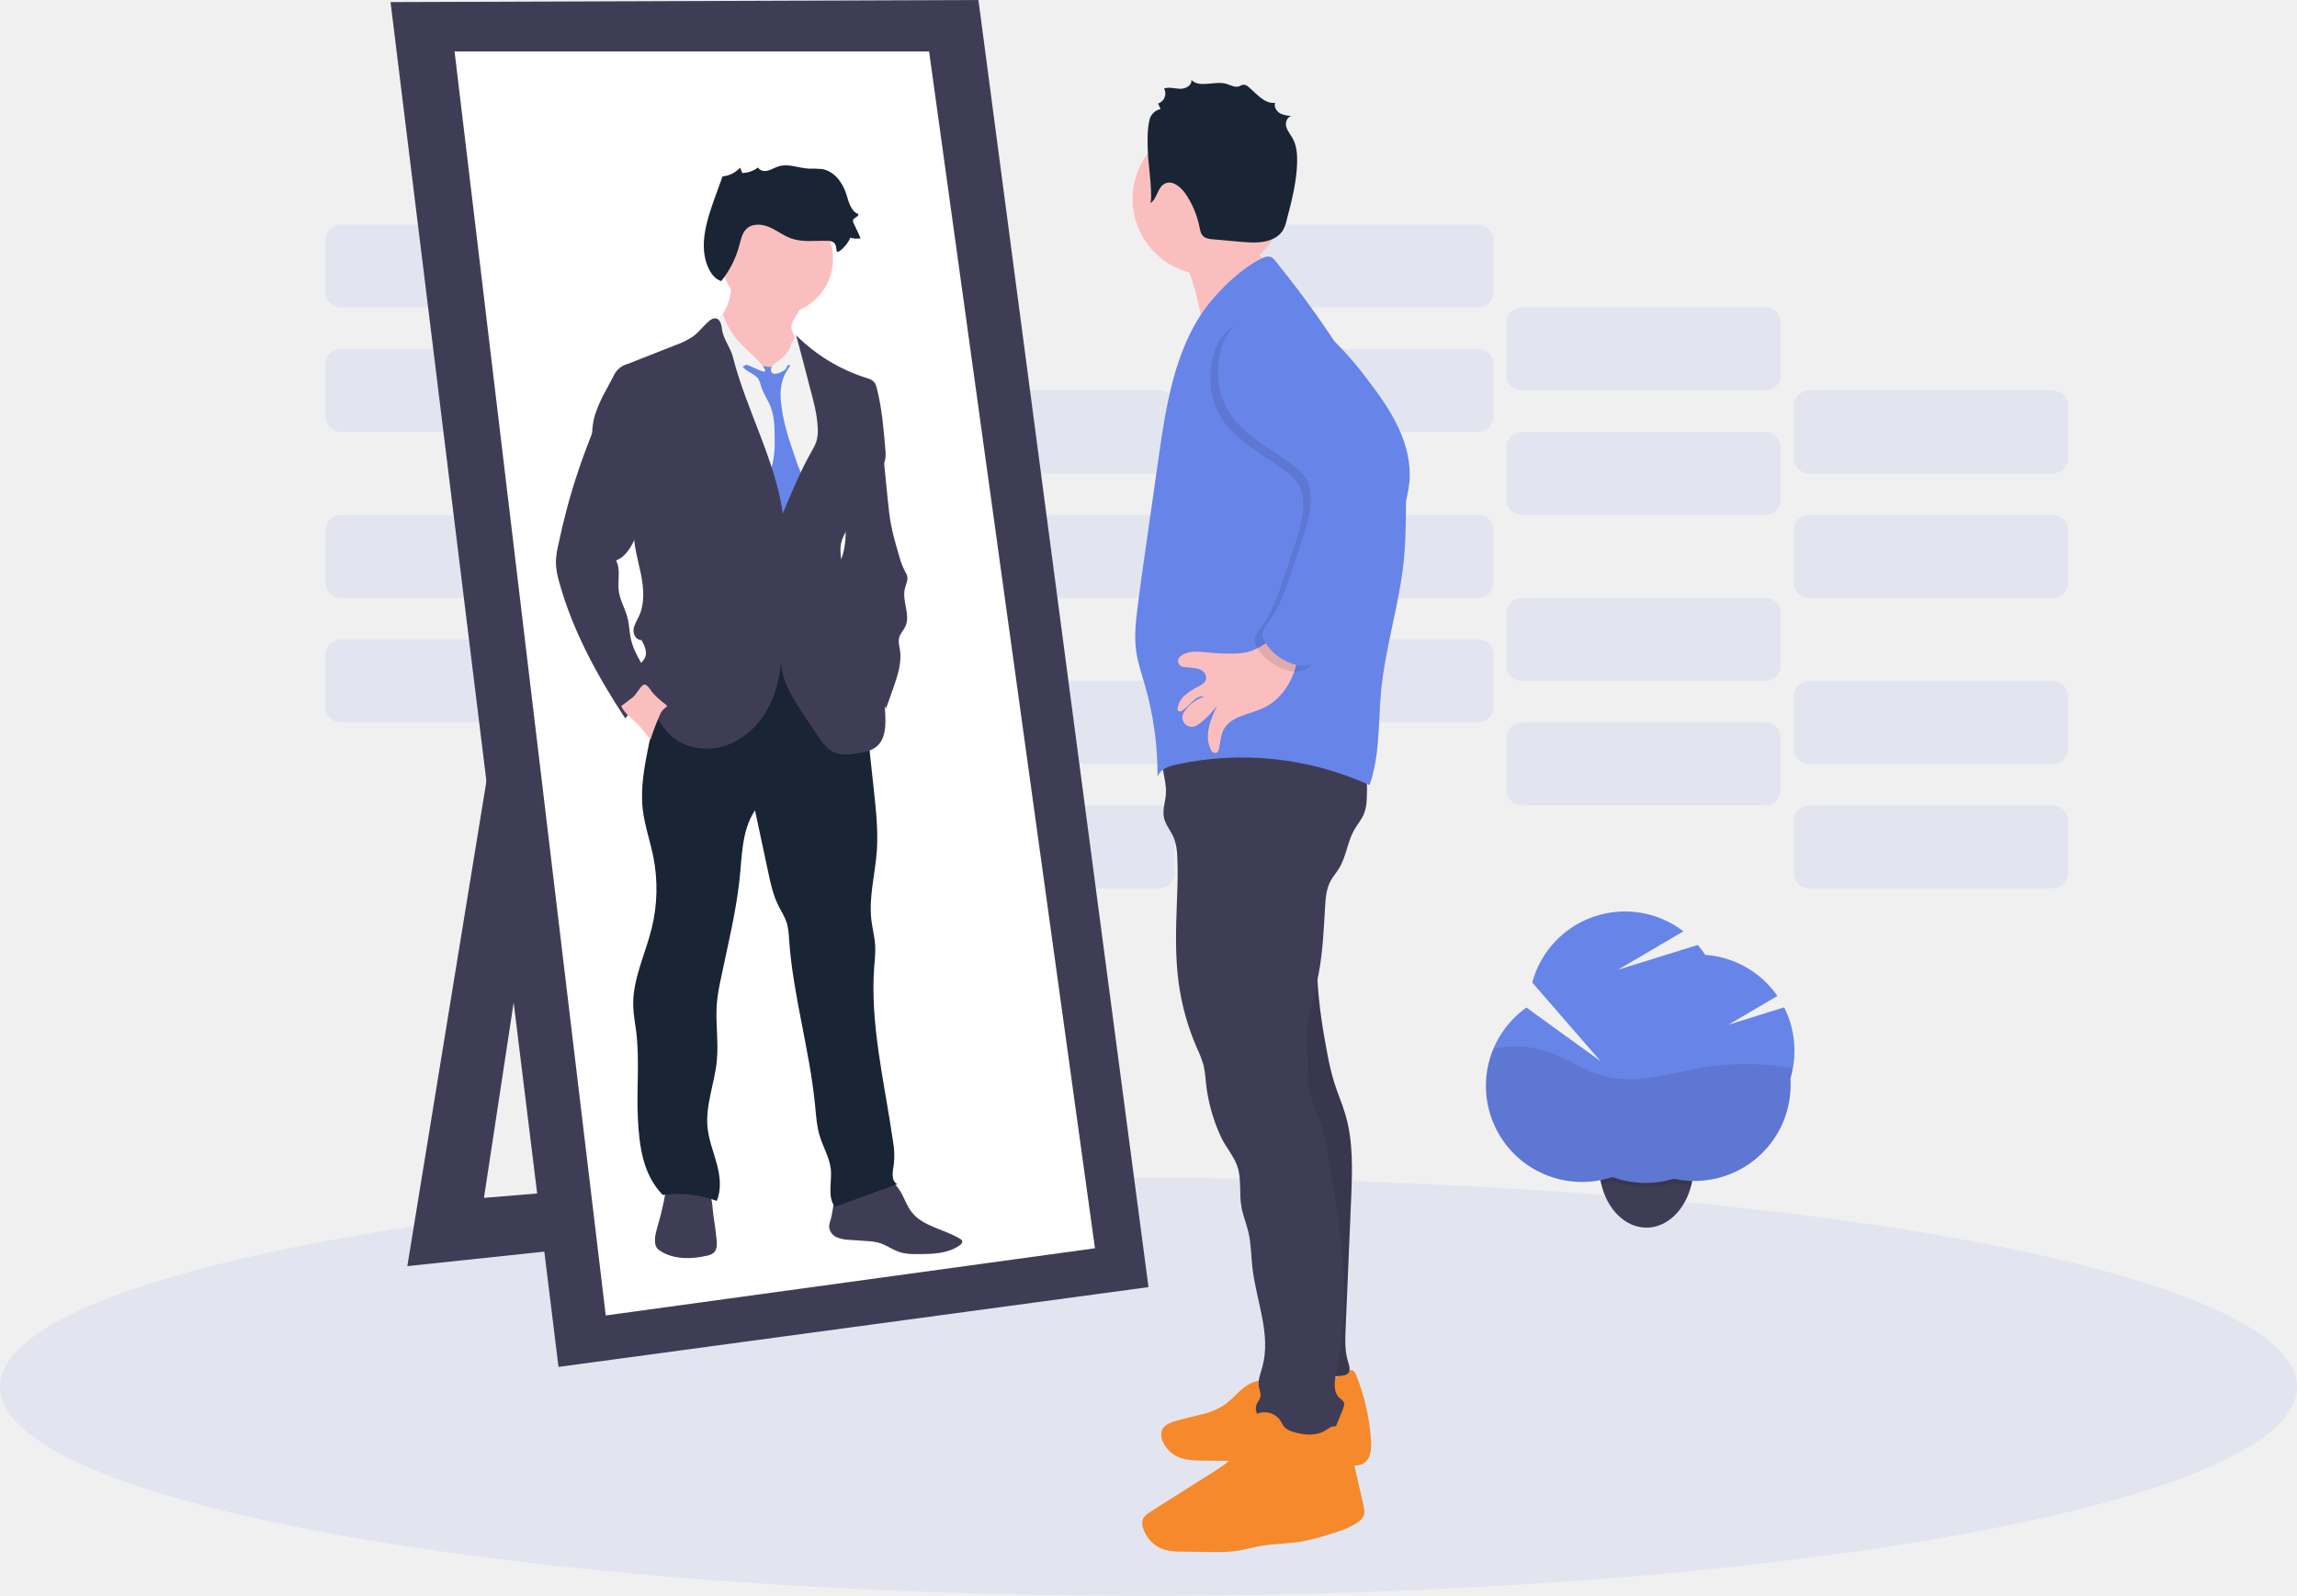
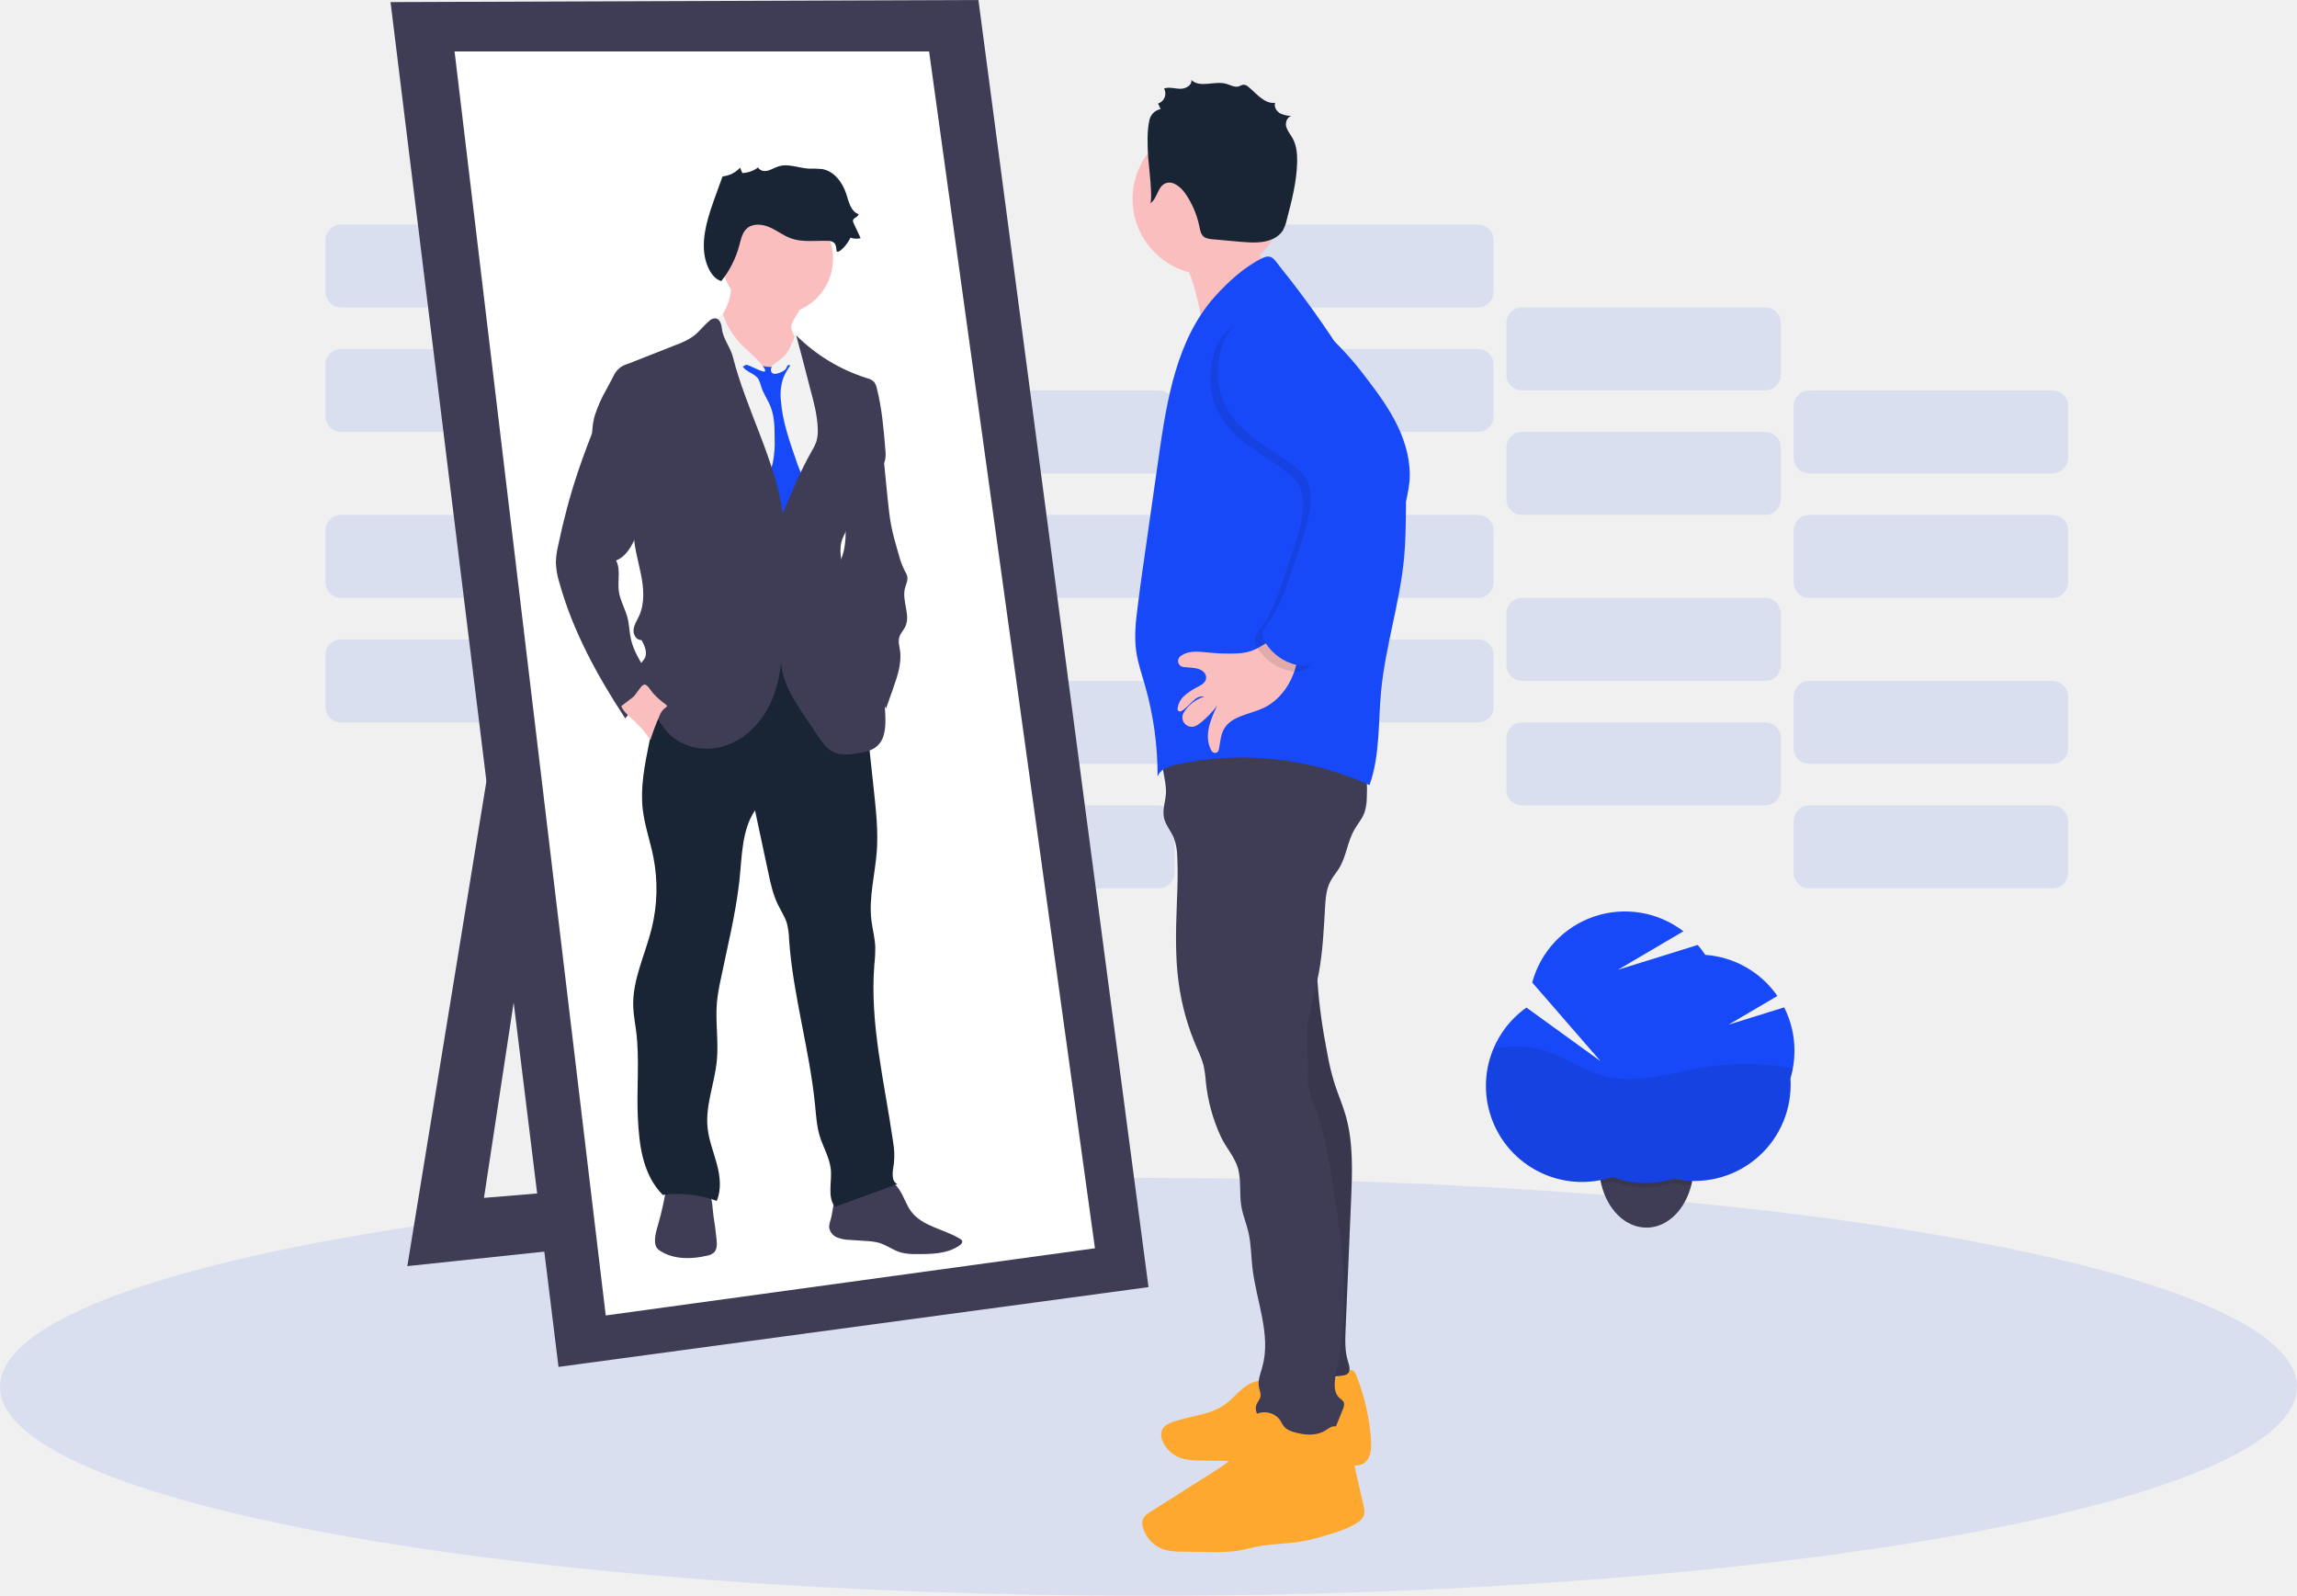
<svg xmlns="http://www.w3.org/2000/svg" id="bf56719a-dd30-4b09-833f-7c41eeee086b" width="1094" height="760" data-name="Layer 1" viewBox="0 0 1094 760">
-   <rect width="130.73" height="39.52" x="155" y="304.52" fill="#6784e9" opacity=".1" rx="7.43" />
-   <rect width="130.73" height="39.52" x="291.81" y="344.05" fill="#6784e9" opacity=".1" rx="7.43" />
-   <rect width="130.73" height="39.52" x="428.63" y="383.57" fill="#6784e9" opacity=".1" rx="7.43" />
-   <rect width="130.73" height="39.52" x="155" y="245.24" fill="#6784e9" opacity=".1" rx="7.43" />
-   <rect width="130.73" height="39.52" x="291.81" y="284.76" fill="#6784e9" opacity=".1" rx="7.43" />
-   <rect width="130.73" height="39.52" x="428.63" y="324.29" fill="#6784e9" opacity=".1" rx="7.43" />
-   <rect width="130.73" height="39.52" x="580.64" y="304.52" fill="#6784e9" opacity=".1" rx="7.43" />
-   <rect width="130.73" height="39.52" x="717.45" y="344.05" fill="#6784e9" opacity=".1" rx="7.43" />
-   <rect width="130.73" height="39.52" x="854.27" y="383.57" fill="#6784e9" opacity=".1" rx="7.43" />
-   <rect width="130.73" height="39.52" x="580.64" y="245.24" fill="#6784e9" opacity=".1" rx="7.43" />
-   <rect width="130.73" height="39.52" x="717.45" y="284.76" fill="#6784e9" opacity=".1" rx="7.43" />
-   <rect width="130.73" height="39.52" x="854.27" y="324.29" fill="#6784e9" opacity=".1" rx="7.43" />
-   <rect width="130.73" height="39.52" x="155" y="166.19" fill="#6784e9" opacity=".1" rx="7.43" />
-   <rect width="130.73" height="39.52" x="291.81" y="205.71" fill="#6784e9" opacity=".1" rx="7.43" />
-   <rect width="130.73" height="39.52" x="428.63" y="245.24" fill="#6784e9" opacity=".1" rx="7.43" />
-   <rect width="130.73" height="39.52" x="155" y="106.9" fill="#6784e9" opacity=".1" rx="7.43" />
-   <rect width="130.73" height="39.52" x="291.81" y="146.43" fill="#6784e9" opacity=".1" rx="7.43" />
-   <rect width="130.73" height="39.52" x="428.63" y="185.95" fill="#6784e9" opacity=".1" rx="7.43" />
-   <rect width="130.73" height="39.52" x="580.64" y="166.19" fill="#6784e9" opacity=".1" rx="7.43" />
-   <rect width="130.73" height="39.52" x="717.45" y="205.71" fill="#6784e9" opacity=".1" rx="7.43" />
-   <rect width="130.73" height="39.52" x="854.27" y="245.24" fill="#6784e9" opacity=".1" rx="7.43" />
-   <rect width="130.73" height="39.52" x="580.64" y="106.9" fill="#6784e9" opacity=".1" rx="7.43" />
-   <rect width="130.73" height="39.52" x="717.45" y="146.43" fill="#6784e9" opacity=".1" rx="7.43" />
-   <rect width="130.73" height="39.52" x="854.27" y="185.95" fill="#6784e9" opacity=".1" rx="7.43" />
-   <ellipse cx="547" cy="660.5" fill="#6784e9" opacity=".1" rx="547" ry="99.5" />
+   <rect width="130.73" height="39.52" x="155" y="304.52" fill="#1849f9" opacity=".1" rx="7.43" />
+   <rect width="130.73" height="39.52" x="291.81" y="344.05" fill="#1849f9" opacity=".1" rx="7.43" />
+   <rect width="130.73" height="39.52" x="428.63" y="383.57" fill="#1849f9" opacity=".1" rx="7.43" />
+   <rect width="130.73" height="39.52" x="155" y="245.24" fill="#1849f9" opacity=".1" rx="7.43" />
+   <rect width="130.73" height="39.52" x="291.81" y="284.76" fill="#1849f9" opacity=".1" rx="7.43" />
+   <rect width="130.73" height="39.52" x="428.63" y="324.29" fill="#1849f9" opacity=".1" rx="7.43" />
+   <rect width="130.73" height="39.52" x="580.64" y="304.52" fill="#1849f9" opacity=".1" rx="7.43" />
+   <rect width="130.73" height="39.52" x="717.45" y="344.05" fill="#1849f9" opacity=".1" rx="7.43" />
+   <rect width="130.73" height="39.52" x="854.27" y="383.57" fill="#1849f9" opacity=".1" rx="7.43" />
+   <rect width="130.73" height="39.52" x="580.64" y="245.24" fill="#1849f9" opacity=".1" rx="7.43" />
+   <rect width="130.73" height="39.52" x="717.45" y="284.76" fill="#1849f9" opacity=".1" rx="7.43" />
+   <rect width="130.73" height="39.52" x="854.27" y="324.29" fill="#1849f9" opacity=".1" rx="7.43" />
+   <rect width="130.73" height="39.52" x="155" y="166.19" fill="#1849f9" opacity=".1" rx="7.43" />
+   <rect width="130.73" height="39.52" x="291.81" y="205.71" fill="#1849f9" opacity=".1" rx="7.43" />
+   <rect width="130.73" height="39.52" x="428.63" y="245.24" fill="#1849f9" opacity=".1" rx="7.43" />
+   <rect width="130.73" height="39.52" x="155" y="106.9" fill="#1849f9" opacity=".1" rx="7.43" />
+   <rect width="130.73" height="39.52" x="291.81" y="146.43" fill="#1849f9" opacity=".1" rx="7.43" />
+   <rect width="130.73" height="39.52" x="428.63" y="185.95" fill="#1849f9" opacity=".1" rx="7.43" />
+   <rect width="130.73" height="39.52" x="580.64" y="166.19" fill="#1849f9" opacity=".1" rx="7.43" />
+   <rect width="130.73" height="39.52" x="717.45" y="205.71" fill="#1849f9" opacity=".1" rx="7.43" />
+   <rect width="130.73" height="39.52" x="854.27" y="245.24" fill="#1849f9" opacity=".1" rx="7.43" />
+   <rect width="130.73" height="39.52" x="580.64" y="106.9" fill="#1849f9" opacity=".1" rx="7.43" />
+   <rect width="130.73" height="39.52" x="717.45" y="146.43" fill="#1849f9" opacity=".1" rx="7.43" />
+   <rect width="130.73" height="39.52" x="854.27" y="185.95" fill="#1849f9" opacity=".1" rx="7.43" />
+   <ellipse cx="547" cy="660.5" fill="#1849f9" opacity=".1" rx="547" ry="99.5" />
  <polygon fill="#3f3d56" points="240 321 194 603 402 581 393 557 230.5 570.5 268.5 320.5 240 321" />
  <polygon fill="#3f3d56" points="186 1 466 0 547 613 266 651 186 1" />
  <polygon fill="#fff" points="216.5 24.5 442.5 24.5 521.5 594.5 288.5 626.5 216.5 24.5" />
  <path fill="#3f3d56" d="M482.64,638.86c1.42,2.72,2.48,5.66,4.33,8.11,5.4,7.22,15.65,8.35,23.34,13.06a2.15,2.15,0,0,1,.91.88c.35.83-.43,1.7-1.18,2.22-5.83,4.09-13.48,4.18-20.61,4.13a27.49,27.49,0,0,1-7.13-.68c-3.77-1-7-3.63-10.72-4.7a28.44,28.44,0,0,0-5.89-.83l-7.81-.53a18.41,18.41,0,0,1-6.09-1.13,6.16,6.16,0,0,1-3.84-4.55c-.22-1.66.49-3.27.91-4.89,1-3.84.69-8.48,3.68-11.1a11.35,11.35,0,0,1,4.15-2,132.39,132.39,0,0,1,16.61-4.42C477.93,631.52,480.59,634.92,482.64,638.86Z" transform="translate(-53 -70)" />
  <path fill="#3f3d56" d="M394.3,660.49c.2,2.13.26,4.57-1.28,6.06a6.83,6.83,0,0,1-3.35,1.5c-7.39,1.72-15.63,1.84-22.06-2.18a6.09,6.09,0,0,1-1.74-1.49,5.43,5.43,0,0,1-.88-2.75c-.23-2.83.64-5.62,1.43-8.35a146.52,146.52,0,0,0,4.25-19.75c.08-.55,18.87,3,20.12,4.86,1.57,2.3,1.58,7.82,2,10.56Q393.74,654.69,394.3,660.49Z" transform="translate(-53 -70)" />
  <path fill="#192534" d="M464.24,400.27l5,46.49c1,9.5,2.05,19.05,1.36,28.58-.8,11-3.88,22-2.58,32.9.51,4.24,1.67,8.4,1.84,12.67a69,69,0,0,1-.43,8.5c-2.26,28.21,4.89,56.2,8.89,84.21a36.54,36.54,0,0,1,.42,10.48c-.52,3.55-1.56,8.21,1.6,9.89l-29.68,10.76c-3.79-4.75-1.28-12.14-2-18.17-.66-5.43-3.64-10.27-5.23-15.5-1.44-4.7-1.74-9.65-2.21-14.53-2.59-26.57-10.54-52.45-12.4-79.08a36,36,0,0,0-1-7.63c-1-3.31-3-6.2-4.46-9.31-2.24-4.67-3.34-9.79-4.42-14.85l-6.35-29.75c-6.42,9.56-6.16,22-7.43,33.46-1.78,16-5.76,31.73-9,47.53a94.47,94.47,0,0,0-1.69,10.3c-.84,9.27.83,18.63-.06,27.89-1,10.73-5.51,21.2-4.42,31.93.6,5.94,2.88,11.56,4.42,17.32s2.3,12.08-.05,17.57a54,54,0,0,0-25.71-2.84c-9.53-9.75-11.22-23.35-11.87-37s.92-27.32-.78-40.84c-.5-4-1.28-7.9-1.41-11.89-.42-12.79,5.73-24.76,8.79-37.19a78.7,78.7,0,0,0,.77-34.15c-1.5-7.47-4.08-14.72-5-22.29-1.25-10.61.87-21.3,3-31.78,1.43-7.07,2.85-14.14,4.47-21.17,1.74-7.55,3.81-15.26,8.46-21.44,7.44-9.89,20.65-14.28,33-13.32s23.88,6.58,34.08,13.58A128.48,128.48,0,0,1,464.24,400.27Z" transform="translate(-53 -70)" />
  <path fill="#fbbebe" d="M431.06,222.25a8.63,8.63,0,0,0-1.15,2.94c-.25,2.05,1,3.93,2,5.72a31.15,31.15,0,0,1,2.93,7.3,12,12,0,0,1,.43,4.87,11.75,11.75,0,0,1-1.3,3.5c-1.93,3.72-4.79,7.16-8.68,8.71a15.29,15.29,0,0,1-9.39.38,28.51,28.51,0,0,1-8.59-4.08,26.11,26.11,0,0,1-5.88-5.1,35.25,35.25,0,0,1-4.06-7c-2.08-4.35-4.19-9-3.81-13.77a4.6,4.6,0,0,1,.24-1.27,6.83,6.83,0,0,1,1.34-2,26.1,26.1,0,0,0,6.12-18.15l14.57,3.31c3.21.73,6.42,1.46,9.59,2.37,2.6.75,6.6,1.79,8.29,4.11S432.21,220.13,431.06,222.25Z" transform="translate(-53 -70)" />
  <circle cx="370.26" cy="123.29" r="26.48" fill="#fbbebe" />
  <path fill="#f2f2f2" d="M419,246.71c1.12-2.45,3.54-4,5.75-5.54s4.45-3.51,4.88-6.18a4.43,4.43,0,0,1,.44-1.74c.85-1.28,2.87-.64,4.08.3,2.94,2.29,4.94,5.54,6.89,8.71a74.43,74.43,0,0,1,6.45,12.19c2.81,7.41,3.15,15.5,3.46,23.41.28,7.2.55,14.51-1.2,21.49-1.1,4.42-3,8.71-3.11,13.26-.33,16.53-6.07,32.33-6.47,48.86a126.75,126.75,0,0,0,.72,14.31l.94,10.73q-21.81-1.25-43.5-3.83c-.42-4.94-1.83-9.73-3.12-14.51a314.93,314.93,0,0,1-10.11-59.74c-.77-10.72-1.56-21.4-2.75-32.08-1.07-9.71-3.17-19.48-1.91-29.17a40.27,40.27,0,0,1,4.1-12.62,8.32,8.32,0,0,1,3.2-3.83A8.65,8.65,0,0,1,390,230a41.94,41.94,0,0,1,6.88-.81,4.74,4.74,0,0,1,1.68.16,5.27,5.27,0,0,1,2.29,2.22A41.52,41.52,0,0,0,419,246.71Z" transform="translate(-53 -70)" />
-   <path fill="#6784e9" d="M406.72,244.59c1.86,2.66,5.8,3.29,7.52,6a15.73,15.73,0,0,1,1.31,3.57c1.05,3.35,3.17,6.26,4.46,9.53,1.86,4.7,1.91,9.9,1.93,14.95a49.47,49.47,0,0,1-.92,12c-.6,2.47-1.58,4.82-2.3,7.26a35.5,35.5,0,0,0-1.34,12.8,5.24,5.24,0,0,0,.72,2.65,5.75,5.75,0,0,0,2.56,1.74c2.93,1.29,6,2.61,9.2,2.31a3.37,3.37,0,0,0,1.83-.61,4.07,4.07,0,0,0,.9-1.19l2-3.38c1.81-3.09,3.7-6.55,3-10.08a20,20,0,0,0-2.27-5.17,60.78,60.78,0,0,1-3.26-8.07c-3.19-9.17-6.42-18.47-7.14-28.15a24.74,24.74,0,0,1,1.2-10.92,31.1,31.1,0,0,1,3.52-6.09,2.61,2.61,0,0,0-2.81-.95,16.72,16.72,0,0,0-2.91,1.21c-2.94,1.24-6.2.79-9.17-.06-1.16-.34-3-1.5-4.2-1.42C410.14,242.57,406.79,244.71,406.72,244.59Z" transform="translate(-53 -70)" />
+   <path fill="#1849f9" d="M406.72,244.59c1.86,2.66,5.8,3.29,7.52,6a15.73,15.73,0,0,1,1.31,3.57c1.05,3.35,3.17,6.26,4.46,9.53,1.86,4.7,1.91,9.9,1.93,14.95a49.47,49.47,0,0,1-.92,12c-.6,2.47-1.58,4.82-2.3,7.26a35.5,35.5,0,0,0-1.34,12.8,5.24,5.24,0,0,0,.72,2.65,5.75,5.75,0,0,0,2.56,1.74c2.93,1.29,6,2.61,9.2,2.31a3.37,3.37,0,0,0,1.83-.61,4.07,4.07,0,0,0,.9-1.19l2-3.38c1.81-3.09,3.7-6.55,3-10.08a20,20,0,0,0-2.27-5.17,60.78,60.78,0,0,1-3.26-8.07c-3.19-9.17-6.42-18.47-7.14-28.15a24.74,24.74,0,0,1,1.2-10.92,31.1,31.1,0,0,1,3.52-6.09,2.61,2.61,0,0,0-2.81-.95,16.72,16.72,0,0,0-2.91,1.21c-2.94,1.24-6.2.79-9.17-.06-1.16-.34-3-1.5-4.2-1.42C410.14,242.57,406.79,244.71,406.72,244.59Z" transform="translate(-53 -70)" />
  <path fill="#f2f2f2" d="M430.13,244.48c-.6-.48-1.53-.92-2.06-.36a2.32,2.32,0,0,0-.38.81c-.52,1.4-2.05,2.09-3.44,2.63s-2.89.84-3.73-.19a2.26,2.26,0,0,1,.13-2.67,8.16,8.16,0,0,1,2.19-1.85,21.38,21.38,0,0,0,8.72-13.72,6.52,6.52,0,0,1,2.39,4.13c.33,1.59.37,3.23.7,4.82.49,2.28,1.58,4.41,1.83,6.72.13,1.23,0,2.47,0,3.7a22.71,22.71,0,0,0,.42,3.58C434.56,249.6,432.91,246.69,430.13,244.48Z" transform="translate(-53 -70)" />
  <path fill="#f2f2f2" d="M409.89,237.69c-1-.95-2-1.85-3-2.82a38.9,38.9,0,0,1-9.67-15.35c-1.28,1-2.69,2.32-2.72,4a6.13,6.13,0,0,0,1.32,3.25,50.68,50.68,0,0,1,7.33,19.61,5.84,5.84,0,0,1,5.05-2.69c1.58,0,8.67,4.2,9.18,3.14C418.13,245.17,411.09,238.82,409.89,237.69Z" transform="translate(-53 -70)" />
  <path fill="#3f3d56" d="M432.22,229.73a83,83,0,0,0,33.58,20.33,7.54,7.54,0,0,1,3.39,1.72,6.93,6.93,0,0,1,1.41,3.1c2.44,9.54,3.26,19.41,4.07,29.22a16.28,16.28,0,0,1-.1,4.88c-.59,2.62-2.45,4.74-4.28,6.71-5.74,6.15-12.29,12.58-13.26,20.94a33.45,33.45,0,0,1-.57,4.8c-.5,1.86-1.61,3.5-2.29,5.31-3.34,8.91,4.21,19.7-.39,28A50.54,50.54,0,0,1,458.84,370a19.86,19.86,0,0,0,1.37,5.88c1.37,2.86,4.19,4.68,6.41,7,6.77,6.94,7.6,17.56,8,27.25.25,5.46.17,11.73-4,15.31-2.41,2.09-5.7,2.77-8.85,3.29-4.19.7-8.75,1.2-12.46-.87-2.66-1.48-4.47-4.07-6.2-6.57-3.28-4.77-6.57-9.53-9.68-14.42-4.92-7.71-9.56-16.52-8.14-25.56-.4,9.25-2.35,18.57-6.89,26.63s-11.85,14.79-20.72,17.45-19.24.78-25.85-5.7a34.94,34.94,0,0,1-5.51-7.43,72.52,72.52,0,0,1-8.14-20.71c-.43-1.89-.75-4,.2-5.69.45-.8,1.14-1.43,1.61-2.22,1.58-2.69.06-6.08-1.47-8.82-2.33.22-4-2.52-3.79-4.86s1.61-4.37,2.6-6.5c2.9-6.28,2.26-13.59.86-20.36s-3.49-13.5-3.33-20.41c.17-7.31-5.09-13.89-9.1-20-2.24-3.44-4.85-6.64-6.8-10.25a33.07,33.07,0,0,1-2.62-24.76,64.89,64.89,0,0,1,5.48-12.22l3.3-6.19a10.21,10.21,0,0,1,7-6l22.83-9a34.35,34.35,0,0,0,8.24-4.12c2.79-2.1,4.87-5,7.53-7.24a4.22,4.22,0,0,1,3-1.31c2.14.19,2.9,2.89,3.12,5,.5,4.72,4,8.72,5.19,13.31,6.44,25.35,20.07,48.73,23.81,74.61,4.2-10.09,8.4-20.2,13.78-29.7a24.66,24.66,0,0,0,2.13-4.31,18.4,18.4,0,0,0,.71-6.69c-.27-6.51-2-12.87-3.71-19.16C436.53,246.1,434.53,238.21,432.22,229.73Z" transform="translate(-53 -70)" />
  <path fill="#3f3d56" d="M475.73,307.19c.44,4.26.87,8.53,1.66,12.74.92,4.87,2.32,9.63,3.71,14.39a37.45,37.45,0,0,0,2.9,7.73,9.94,9.94,0,0,1,1.07,2.29c.49,2-.63,4-1.11,6-1.44,6,2.88,12.67.16,18.2-.82,1.68-2.25,3.07-2.79,4.87-.63,2.07,0,4.28.33,6.42.85,6-1.2,12.1-3.22,17.87L475,407.44c-3.14-5.84-6.31-11.74-10.65-16.75-1.55-1.8-3.24-3.47-4.67-5.37a37.66,37.66,0,0,1-5-9.74,84.43,84.43,0,0,1-5.17-25.72,17.59,17.59,0,0,1,.85-7.4,39.36,39.36,0,0,1,2.22-4c2.68-4.83,3.23-10.55,3.18-16.07s-.64-11.06,0-16.55a37.86,37.86,0,0,1,4-13.13,18.63,18.63,0,0,1,5.43-6.77,9.78,9.78,0,0,1,6-1.95c3.27.19,2.52,3,2.8,5.71Z" transform="translate(-53 -70)" />
  <path fill="#3f3d56" d="M328.64,293.58q-3.06,9-5.52,18.16-2.4,9-4.29,18.1a38.76,38.76,0,0,0-1.08,8.14,36.42,36.42,0,0,0,1.63,9.41c6.44,23.21,18.18,44.62,31.4,64.75A58.28,58.28,0,0,1,364.08,400a2.85,2.85,0,0,0,1-1,2.71,2.71,0,0,0-.32-2.34c-3.65-7.48-9.43-14.07-11.25-22.2-.76-3.38-.79-6.9-1.65-10.26-1.11-4.35-3.59-8.33-4.16-12.79-.61-4.86,1-10.16-1.28-14.47,4.65-1.81,7.34-6.6,9.31-11.19a61.29,61.29,0,0,0,4.48-14.71,44.26,44.26,0,0,0-5.41-28.15,45,45,0,0,0-9.05-11.36c-1.19-1.07-4-4.14-5.73-4.11-2.31.05-3.05,3.79-3.71,5.47C333.64,279.75,331,286.62,328.64,293.58Z" transform="translate(-53 -70)" />
  <path fill="#fbbebe" d="M370.06,405.51c.3.22.64.52.56.88s-.37.45-.63.6a7.76,7.76,0,0,0-2.88,3.9,108.85,108.85,0,0,0-4.34,11.49,50.37,50.37,0,0,0-7.84-9.15c-2.28-2.1-4.83-4.09-6.05-6.93,0-.08,5.24-3.95,5.72-4.37,1.47-1.31,3.32-4.94,4.84-5.74,1.72-.9,3.36,2.63,4.67,4.05A39.72,39.72,0,0,0,370.06,405.51Z" transform="translate(-53 -70)" />
  <path fill="#192534" d="M451.38,189.15c-.07-1.31-.24-2.76-1.24-3.61a4.73,4.73,0,0,0-3-.83c-5.83-.19-11.86.79-17.36-1.17-3.62-1.29-6.71-3.77-10.24-5.31s-8.05-1.95-10.9.64c-2.16,2-2.75,5.07-3.5,7.9a46.32,46.32,0,0,1-8.63,17.12c-2.71-.84-4.65-3.26-5.9-5.8-4.25-8.66-2.16-19,.86-28.18,1-3.08,2.11-6.13,3.22-9.17l2.44-6.72a13.12,13.12,0,0,0,8.36-4.16l1.05,2.55a13.3,13.3,0,0,0,7.5-2.65c.84,1.58,3,2,4.75,1.49s3.26-1.49,5-2c4.65-1.5,9.61.81,14.49,1.07a58,58,0,0,1,6.19.18c5.76.93,9.83,6.35,11.59,11.91,1.17,3.7,2.14,8.25,5.79,9.56.08,1.4-2.4,1.67-2.61,3a2.3,2.3,0,0,0,.3,1.27l3.35,7.19a8.32,8.32,0,0,1-4.84-.24C456.54,186.74,451.53,191.86,451.38,189.15Z" transform="translate(-53 -70)" />
  <path fill="#fbbebe" d="M621.14,204.8a131.36,131.36,0,0,1,4,16.73c.72,4.24,1.14,8.95-1.29,12.49,9.26-13.93,18.93-28.28,33-37.27A30.13,30.13,0,0,1,649,173.51c.08-.84-11.55,3.55-12.44,4.05-4.08,2.27-7.82,5.09-11.8,7.52-2.06,1.25-10.64,4.21-10.72,6,0,1.15,3.41,4.67,4.05,5.88A45.67,45.67,0,0,1,621.14,204.8Z" transform="translate(-53 -70)" />
-   <path fill="#f5892b" d="M664.17,730.18a15.5,15.5,0,0,0-15.84-1.2c-4.53,2.34-7.58,6.77-11.7,9.77-7.08,5.14-16.43,5.55-24.72,8.33-2.2.74-4.54,1.84-5.47,4a7.1,7.1,0,0,0,.41,5.57,14.42,14.42,0,0,0,6.86,7.07c3.72,1.78,8,1.86,12.12,1.91l35.8.42c11,.13,22.07.26,33,1.63,2.55.32,5.31.67,7.56-.58,3.66-2,4.08-7.06,3.8-11.23a103.07,103.07,0,0,0-7-30.8c-.43-1.09-1-2.33-2.21-2.53a3.6,3.6,0,0,0-2.38.76c-10.1,6-22.89,9.39-33.63,4.59" transform="translate(-53 -70)" />
+   <path fill="#fea82f" d="M664.17,730.18a15.5,15.5,0,0,0-15.84-1.2c-4.53,2.34-7.58,6.77-11.7,9.77-7.08,5.14-16.43,5.55-24.72,8.33-2.2.74-4.54,1.84-5.47,4a7.1,7.1,0,0,0,.41,5.57,14.42,14.42,0,0,0,6.86,7.07c3.72,1.78,8,1.86,12.12,1.91l35.8.42c11,.13,22.07.26,33,1.63,2.55.32,5.31.67,7.56-.58,3.66-2,4.08-7.06,3.8-11.23a103.07,103.07,0,0,0-7-30.8c-.43-1.09-1-2.33-2.21-2.53a3.6,3.6,0,0,0-2.38.76c-10.1,6-22.89,9.39-33.63,4.59" transform="translate(-53 -70)" />
  <path fill="#3f3d56" d="M682.09,501.78c-4,23.23-1.39,47.1,3.11,70.23a122.46,122.46,0,0,0,3.27,13.64c1.61,5.1,3.78,10,5.29,15.13,3.84,13,3.3,26.9,2.73,40.47L693.87,703c-.22,5.18-.42,10.48,1.14,15.42.63,2,1.4,4.5-.19,5.85a4.46,4.46,0,0,1-2.11.81,32.66,32.66,0,0,1-21-3.15L671,659.55c-.22-19.23-.45-38.54-3.41-57.53-2.35-15.1-6.43-30-6.7-45.28-.28-16,3.64-31.79,7.64-47.3.86-3.32,4-5.75,6.58-8a8.09,8.09,0,0,1,3.2-1.94C679.51,499.17,681.35,500.77,682.09,501.78Z" transform="translate(-53 -70)" />
  <path d="M682.09,501.78c-4,23.23-1.39,47.1,3.11,70.23a122.46,122.46,0,0,0,3.27,13.64c1.61,5.1,3.78,10,5.29,15.13,3.84,13,3.3,26.9,2.73,40.47L693.87,703c-.22,5.18-.42,10.48,1.14,15.42.63,2,1.4,4.5-.19,5.85a4.46,4.46,0,0,1-2.11.81,32.66,32.66,0,0,1-21-3.15L671,659.55c-.22-19.23-.45-38.54-3.41-57.53-2.35-15.1-6.43-30-6.7-45.28-.28-16,3.64-31.79,7.64-47.3.86-3.32,4-5.75,6.58-8a8.09,8.09,0,0,1,3.2-1.94C679.51,499.17,681.35,500.77,682.09,501.78Z" opacity=".1" transform="translate(-53 -70)" />
  <path fill="#3f3d56" d="M607,429.18c-1.48,6.09,1.66,12.4,1.31,18.66-.2,3.79-1.69,7.57-1,11.29s3.35,6.52,4.77,9.93a26.94,26.94,0,0,1,1.62,8.88c.41,7.48.08,15-.2,22.45-.47,12.5-.82,25.07.83,37.46A117.19,117.19,0,0,0,623,569a54,54,0,0,1,3.23,8.39,59.88,59.88,0,0,1,1.1,8.14,82.7,82.7,0,0,0,7.07,25.71c2.55,5.57,7,10,8.41,15.91,1.34,5.66.44,11.63,1.41,17.36.71,4.25,2.44,8.27,3.4,12.47,1.25,5.43,1.22,11.06,1.85,16.6,1.8,16,9.07,32,4.73,47.52-.87,3.12-2.22,6.29-1.61,9.47.3,1.56,1.06,3.1.72,4.65-.28,1.32-1.3,2.34-1.82,3.59-1,2.34.06,5.12,1.84,6.93a19.69,19.69,0,0,0,6.5,3.84c7.37,3.15,15,6.35,23,6.28a6.18,6.18,0,0,0,2.83-.52c1.44-.75,2.15-2.38,2.76-3.88l4.1-10.14c.5-1.23,1-2.67.31-3.81a7.1,7.1,0,0,0-1.72-1.6c-3.31-2.79-2.56-8-1.68-12.19a177.87,177.87,0,0,0,3.72-32.7c.44-21.92-3.17-43.71-6.77-65.34-1.25-7.51-2.51-15.07-5-22.27s-6.16-14.13-5.56-21.61c.64-8.08-1.46-16.55,0-24.52s3.77-15.77,5.26-23.73c1.93-10.33,2.41-20.86,3-31.34.25-4.28.57-8.7,2.57-12.5,1.17-2.22,2.87-4.12,4.18-6.27,3.38-5.59,3.92-12.52,7.15-18.2,1.53-2.69,3.64-5.06,4.76-7.94a22.19,22.19,0,0,0,1.22-7.06,84,84,0,0,0-1-18.05,117.45,117.45,0,0,0-55-12.76c-7.31.12-14.7.86-21.56,3.39C619.86,425.25,613.9,428.66,607,429.18Z" transform="translate(-53 -70)" />
-   <path fill="#f5892b" d="M648,746c-2.94,3.66-2.74,8.89-4.62,13.2-2.28,5.23-7.36,8.58-12.18,11.63l-30,19c-1.64,1-3.4,2.23-4,4.09a6.56,6.56,0,0,0,.15,3.59,15.58,15.58,0,0,0,10.48,10.64,31,31,0,0,0,8.11.83l13.49.18a79,79,0,0,0,12.31-.48c3.74-.54,7.38-1.61,11.1-2.29,6.77-1.23,13.73-1.12,20.51-2.31a108.46,108.46,0,0,0,12.28-3.17c4.9-1.47,9.89-3,14.09-5.91a7.31,7.31,0,0,0,2.71-2.92c.71-1.65.32-3.54-.08-5.29l-6.44-28.3a16.87,16.87,0,0,0-2.52-6.61c-1.43-1.9-4-3.16-6.23-2.35a13.21,13.21,0,0,0-2.59,1.56c-3.3,2.17-7.53,2.53-11.43,1.85-2.52-.45-5.85-1.14-7.88-2.81-1.54-1.27-2-3.24-3.31-4.68A9.39,9.39,0,0,0,648,746Z" transform="translate(-53 -70)" />
+   <path fill="#fea82f" d="M648,746c-2.94,3.66-2.74,8.89-4.62,13.2-2.28,5.23-7.36,8.58-12.18,11.63l-30,19c-1.64,1-3.4,2.23-4,4.09a6.56,6.56,0,0,0,.15,3.59,15.58,15.58,0,0,0,10.48,10.64,31,31,0,0,0,8.11.83l13.49.18a79,79,0,0,0,12.31-.48c3.74-.54,7.38-1.61,11.1-2.29,6.77-1.23,13.73-1.12,20.51-2.31a108.46,108.46,0,0,0,12.28-3.17c4.9-1.47,9.89-3,14.09-5.91a7.31,7.31,0,0,0,2.71-2.92c.71-1.65.32-3.54-.08-5.29l-6.44-28.3a16.87,16.87,0,0,0-2.52-6.61c-1.43-1.9-4-3.16-6.23-2.35a13.21,13.21,0,0,0-2.59,1.56c-3.3,2.17-7.53,2.53-11.43,1.85-2.52-.45-5.85-1.14-7.88-2.81-1.54-1.27-2-3.24-3.31-4.68A9.39,9.39,0,0,0,648,746Z" transform="translate(-53 -70)" />
  <circle cx="575.55" cy="94.77" r="36.13" fill="#fbbebe" />
  <path fill="#192534" d="M600.68,166.89c3.46-1.94,3.46-7.53,7-9.39s7.56,1.37,9.83,4.63A42.59,42.59,0,0,1,624.26,178c.32,1.62.62,3.39,1.84,4.52s2.82,1.27,4.38,1.43q6.85.68,13.72,1.24c5.1.41,10.48.74,15.11-1.45a11,11,0,0,0,4.54-3.76,16.92,16.92,0,0,0,1.94-5.08c2.39-9.09,4.8-18.29,5-27.69.08-3.88-.26-7.9-2.13-11.3-1.09-2-2.69-3.74-3.14-5.94s1-5,3.28-4.76a13.46,13.46,0,0,1-6-1.14c-1.81-1-3.15-3.15-2.51-5.11-5.08.65-8.78-4.37-12.74-7.62a3.45,3.45,0,0,0-2.42-1,8.73,8.73,0,0,0-2,.77c-2,.7-4.09-.63-6.14-1.21-5.5-1.54-12.49,2.18-16.57-1.82.39,2.55-2.74,4.26-5.32,4.21s-5.24-1-7.68-.14a5,5,0,0,1-2.86,7.16l1.21,2.64a6.82,6.82,0,0,0-5.25,4.92c-1.33,5.25-1,12.71-.68,18.11C600,147.35,602.31,166,600.68,166.89Z" transform="translate(-53 -70)" />
-   <path fill="#6784e9" d="M631.51,211.34c-18.15,20.41-22.77,49.14-26.64,76.19l-5.7,39.94c-1.48,10.36-3,20.72-4.29,31.11-.9,7.11-1.74,14.33-.76,21.43.77,5.6,2.64,11,4.2,16.39a154.56,154.56,0,0,1,6,43.49c1.21-3.56,5.4-5,9.08-5.8a146.82,146.82,0,0,1,91.86,9.81c5.05-14.15,4.1-29.63,5.51-44.59,2-21.33,8.89-42,10.93-63.29.75-7.93.84-15.9.92-23.87.06-5.85.12-11.76-1.1-17.49-1.36-6.34-4.23-12.25-7.2-18A469.1,469.1,0,0,0,687,230.24q-7.54-11.28-15.73-22.11-4.15-5.49-8.47-10.86c-2.79-3.47-4-6.48-8.43-4.4C646,196.79,637.6,204.49,631.51,211.34Z" transform="translate(-53 -70)" />
+   <path fill="#1849f9" d="M631.51,211.34c-18.15,20.41-22.77,49.14-26.64,76.19l-5.7,39.94c-1.48,10.36-3,20.72-4.29,31.11-.9,7.11-1.74,14.33-.76,21.43.77,5.6,2.64,11,4.2,16.39a154.56,154.56,0,0,1,6,43.49c1.21-3.56,5.4-5,9.08-5.8a146.82,146.82,0,0,1,91.86,9.81c5.05-14.15,4.1-29.63,5.51-44.59,2-21.33,8.89-42,10.93-63.29.75-7.93.84-15.9.92-23.87.06-5.85.12-11.76-1.1-17.49-1.36-6.34-4.23-12.25-7.2-18A469.1,469.1,0,0,0,687,230.24q-7.54-11.28-15.73-22.11-4.15-5.49-8.47-10.86c-2.79-3.47-4-6.48-8.43-4.4C646,196.79,637.6,204.49,631.51,211.34Z" transform="translate(-53 -70)" />
  <path fill="#fbbebe" d="M641.91,381.22a98,98,0,0,1-13.27-.42c-3.27-.32-6.61-.8-9.8,0a10.2,10.2,0,0,0-3.81,1.87,2.87,2.87,0,0,0,1.63,5l3.42.3c2.17.19,4.43.41,6.12,2a3.82,3.82,0,0,1,1.24,2.41c.21,2.33-1.81,3.6-3.62,4.57a28.69,28.69,0,0,0-7.06,4.7,9.78,9.78,0,0,0-2.93,6,1.16,1.16,0,0,0,1.7,1.07c4-2,6.61-7.93,11-6.94a17.82,17.82,0,0,0-9.66,7.43,4.48,4.48,0,0,0,6,6.33,19.78,19.78,0,0,0,1.88-1.25,46.21,46.21,0,0,0,7.93-8.24c-3.2,6.75-6.44,14.65-2.76,21.36a2.13,2.13,0,0,0,2,1.18c1.16-.12,1.5-1.21,1.69-2.17.6-3.09.75-6.35,2.27-9.1,3.52-6.38,12.2-7,18.81-10.11,7.93-3.68,13.36-11.6,15.55-20.06a15.42,15.42,0,0,0,.39-7.62c-1.47-5.69-8.49-7-13-4.25C652.1,378.79,648.89,381,641.91,381.22Z" transform="translate(-53 -70)" />
  <path d="M634.89,269.29c7,10.81,19.15,16.9,29.57,24.49A24.79,24.79,0,0,1,671,300c2.63,4.06,3,9.22,2.46,14-.68,6.31-2.71,12.38-4.72,18.4l-4.37,13.05c-2.77,8.28-5.63,16.73-10.9,23.69-1.35,1.77-2.92,3.66-2.86,5.88a7.6,7.6,0,0,0,1.28,3.58,24.08,24.08,0,0,0,15.29,10.92,11.66,11.66,0,0,0,5.75,0c2.7-.8,4.73-3,6.61-5.08,9-9.93,18-20,24.5-31.65,6.35-11.37,10.15-24,13.65-36.51a76.86,76.86,0,0,0,3-14.13c.74-9-1.62-18-5.48-26.13s-9.17-15.49-14.64-22.64a157.58,157.58,0,0,0-17.15-19.68c-10.88-10.17-24.19-16.15-38.75-10.38-10.28,4.08-14.13,12.59-15.05,23.49A35.74,35.74,0,0,0,634.89,269.29Z" opacity=".1" transform="translate(-53 -70)" />
-   <path fill="#6784e9" d="M638.53,266.55c7,10.81,19.16,16.9,29.57,24.49a24.87,24.87,0,0,1,6.51,6.26c2.63,4.06,3,9.21,2.46,14-.69,6.31-2.71,12.38-4.73,18.4l-4.37,13c-2.77,8.28-5.63,16.72-10.9,23.69-1.34,1.77-2.91,3.65-2.85,5.88a7.42,7.42,0,0,0,1.28,3.57,24.07,24.07,0,0,0,15.28,10.93,11.7,11.7,0,0,0,5.76,0c2.7-.79,4.72-3,6.61-5.07,9-9.94,18-20,24.5-31.65,6.35-11.37,10.15-24,13.65-36.52a76.08,76.08,0,0,0,3-14.12c.74-9-1.62-18-5.47-26.14s-9.17-15.49-14.64-22.64A157.65,157.65,0,0,0,687,231.06c-10.87-10.16-24.18-16.15-38.74-10.37-10.29,4.08-14.13,12.58-15.06,23.49A35.77,35.77,0,0,0,638.53,266.55Z" transform="translate(-53 -70)" />
+   <path fill="#1849f9" d="M638.53,266.55c7,10.81,19.16,16.9,29.57,24.49a24.87,24.87,0,0,1,6.51,6.26c2.63,4.06,3,9.21,2.46,14-.69,6.31-2.71,12.38-4.73,18.4l-4.37,13c-2.77,8.28-5.63,16.72-10.9,23.69-1.34,1.77-2.91,3.65-2.85,5.88a7.42,7.42,0,0,0,1.28,3.57,24.07,24.07,0,0,0,15.28,10.93,11.7,11.7,0,0,0,5.76,0c2.7-.79,4.72-3,6.61-5.07,9-9.94,18-20,24.5-31.65,6.35-11.37,10.15-24,13.65-36.52a76.08,76.08,0,0,0,3-14.12c.74-9-1.62-18-5.47-26.14s-9.17-15.49-14.64-22.64A157.65,157.65,0,0,0,687,231.06c-10.87-10.16-24.18-16.15-38.74-10.37-10.29,4.08-14.13,12.58-15.06,23.49A35.77,35.77,0,0,0,638.53,266.55Z" transform="translate(-53 -70)" />
  <path fill="#3f3d56" d="M859.65,625.24a37,37,0,0,1-.8,7.76c-.1.48-.21,1-.32,1.41-2.84,11.39-10.85,19.72-20.41,20.25-.32,0-.64,0-1,0-10.11,0-18.66-8.72-21.48-20.73-.08-.32-.15-.64-.22-1a37,37,0,0,1-.8-7.76c0-16.27,10.07-29.45,22.5-29.45S859.65,609,859.65,625.24Z" transform="translate(-53 -70)" />
  <path d="M859.65,625.24a37,37,0,0,1-.8,7.76c-.1.48-.21,1-.32,1.41-.34,0-.67,0-1,0a45.76,45.76,0,0,1-7.36-1,44.92,44.92,0,0,1-6.56,1.5,45.87,45.87,0,0,1-5.14.48l-1.74,0a46.41,46.41,0,0,1-6.16-.41,45.17,45.17,0,0,1-9.67-2.4,45.56,45.56,0,0,1-5.22,1.4c-.08-.32-.15-.64-.22-1a37,37,0,0,1-.8-7.76c0-16.27,10.07-29.45,22.5-29.45S859.65,609,859.65,625.24Z" opacity=".1" transform="translate(-53 -70)" />
-   <path fill="#6784e9" d="M907.65,570.38a45.54,45.54,0,0,0-4.9-20.61L876.29,558l23.23-13.66a45.73,45.73,0,0,0-34.36-19.58,45.65,45.65,0,0,0-3.57-4.72l-38,11.83,31.17-18.33a45.73,45.73,0,0,0-72,24.39l32.55,37.47L780,549.86a45.74,45.74,0,0,0,40.93,80.7,45.92,45.92,0,0,0,29.28.81,45.78,45.78,0,0,0,55.62-44.66c0-1,0-2-.1-3A45.63,45.63,0,0,0,907.65,570.38Z" transform="translate(-53 -70)" />
+   <path fill="#1849f9" d="M907.65,570.38a45.54,45.54,0,0,0-4.9-20.61L876.29,558l23.23-13.66a45.73,45.73,0,0,0-34.36-19.58,45.65,45.65,0,0,0-3.57-4.72l-38,11.83,31.17-18.33a45.73,45.73,0,0,0-72,24.39l32.55,37.47L780,549.86a45.74,45.74,0,0,0,40.93,80.7,45.92,45.92,0,0,0,29.28.81,45.78,45.78,0,0,0,55.62-44.66c0-1,0-2-.1-3A45.63,45.63,0,0,0,907.65,570.38Z" transform="translate(-53 -70)" />
  <path d="M906.86,578.86a121.9,121.9,0,0,0-42.34-.54c-15.89,2.63-32.13,8.41-47.67,4.19-9.12-2.48-17-8.22-25.91-11.41a49.18,49.18,0,0,0-26.75-1.6,45.76,45.76,0,0,0,56.69,61.06,45.92,45.92,0,0,0,29.28.81,45.78,45.78,0,0,0,55.62-44.66c0-1,0-2-.1-3A45.19,45.19,0,0,0,906.86,578.86Z" opacity=".1" transform="translate(-53 -70)" />
</svg>
